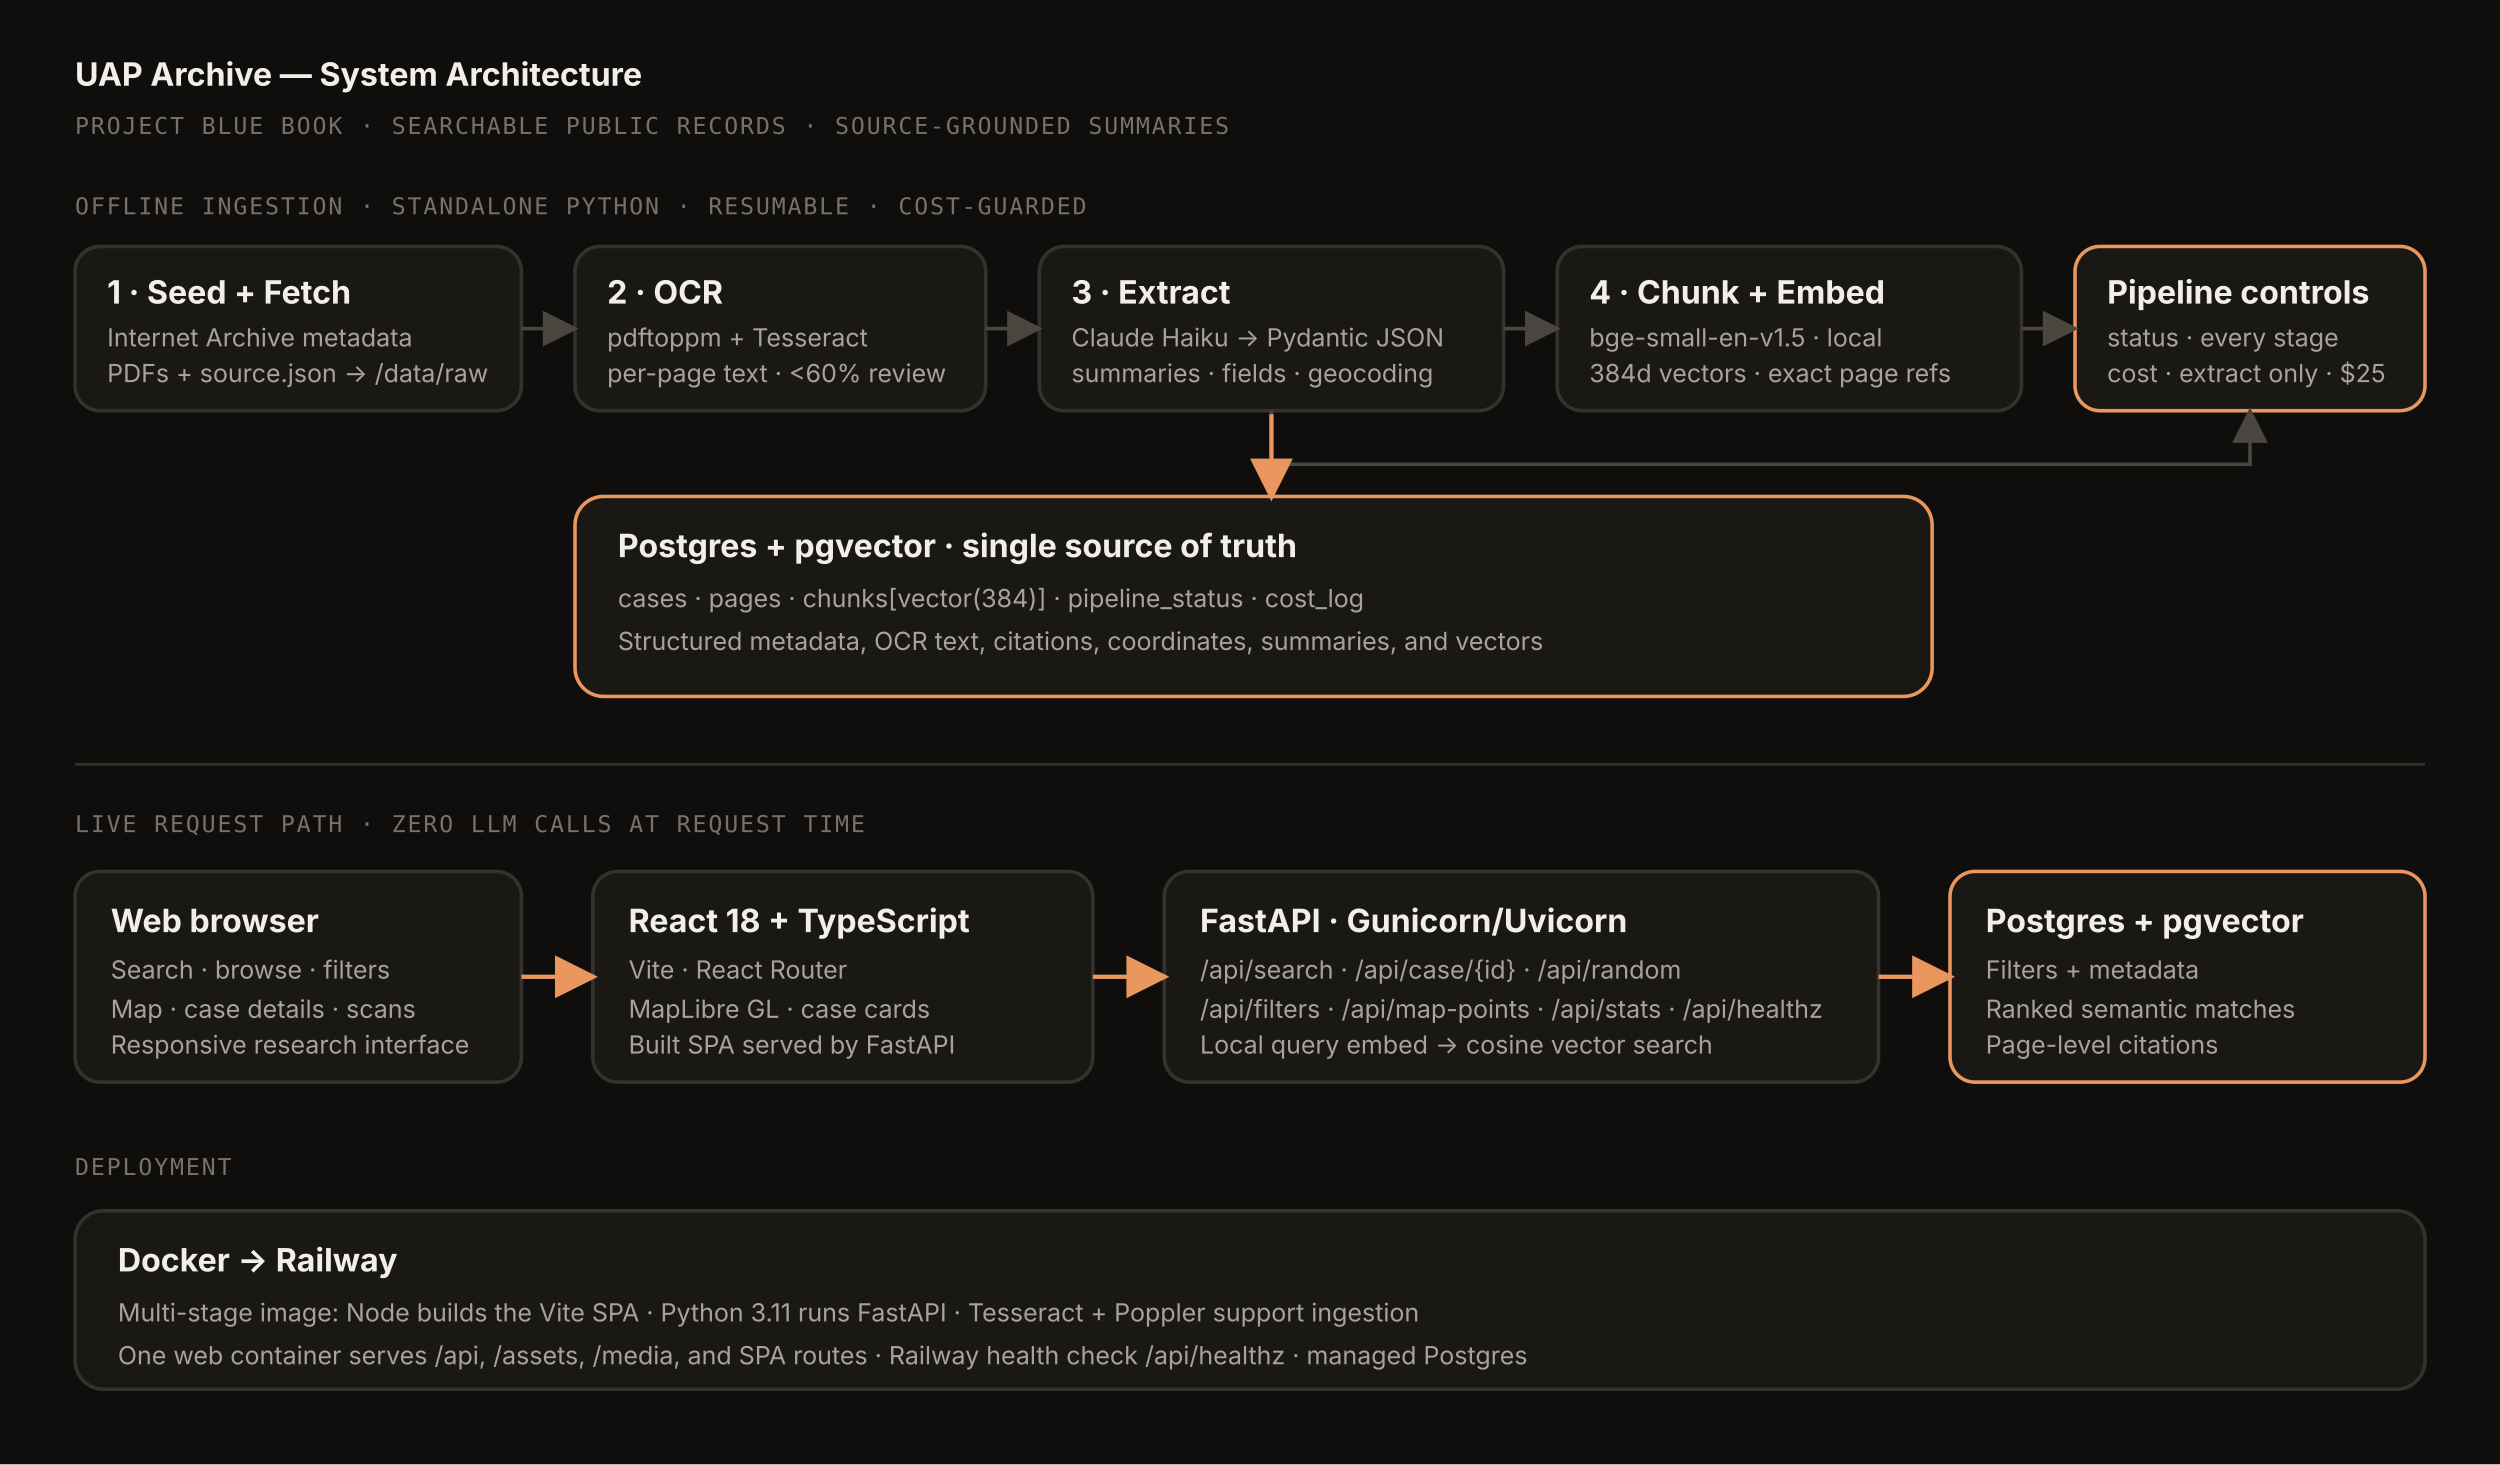
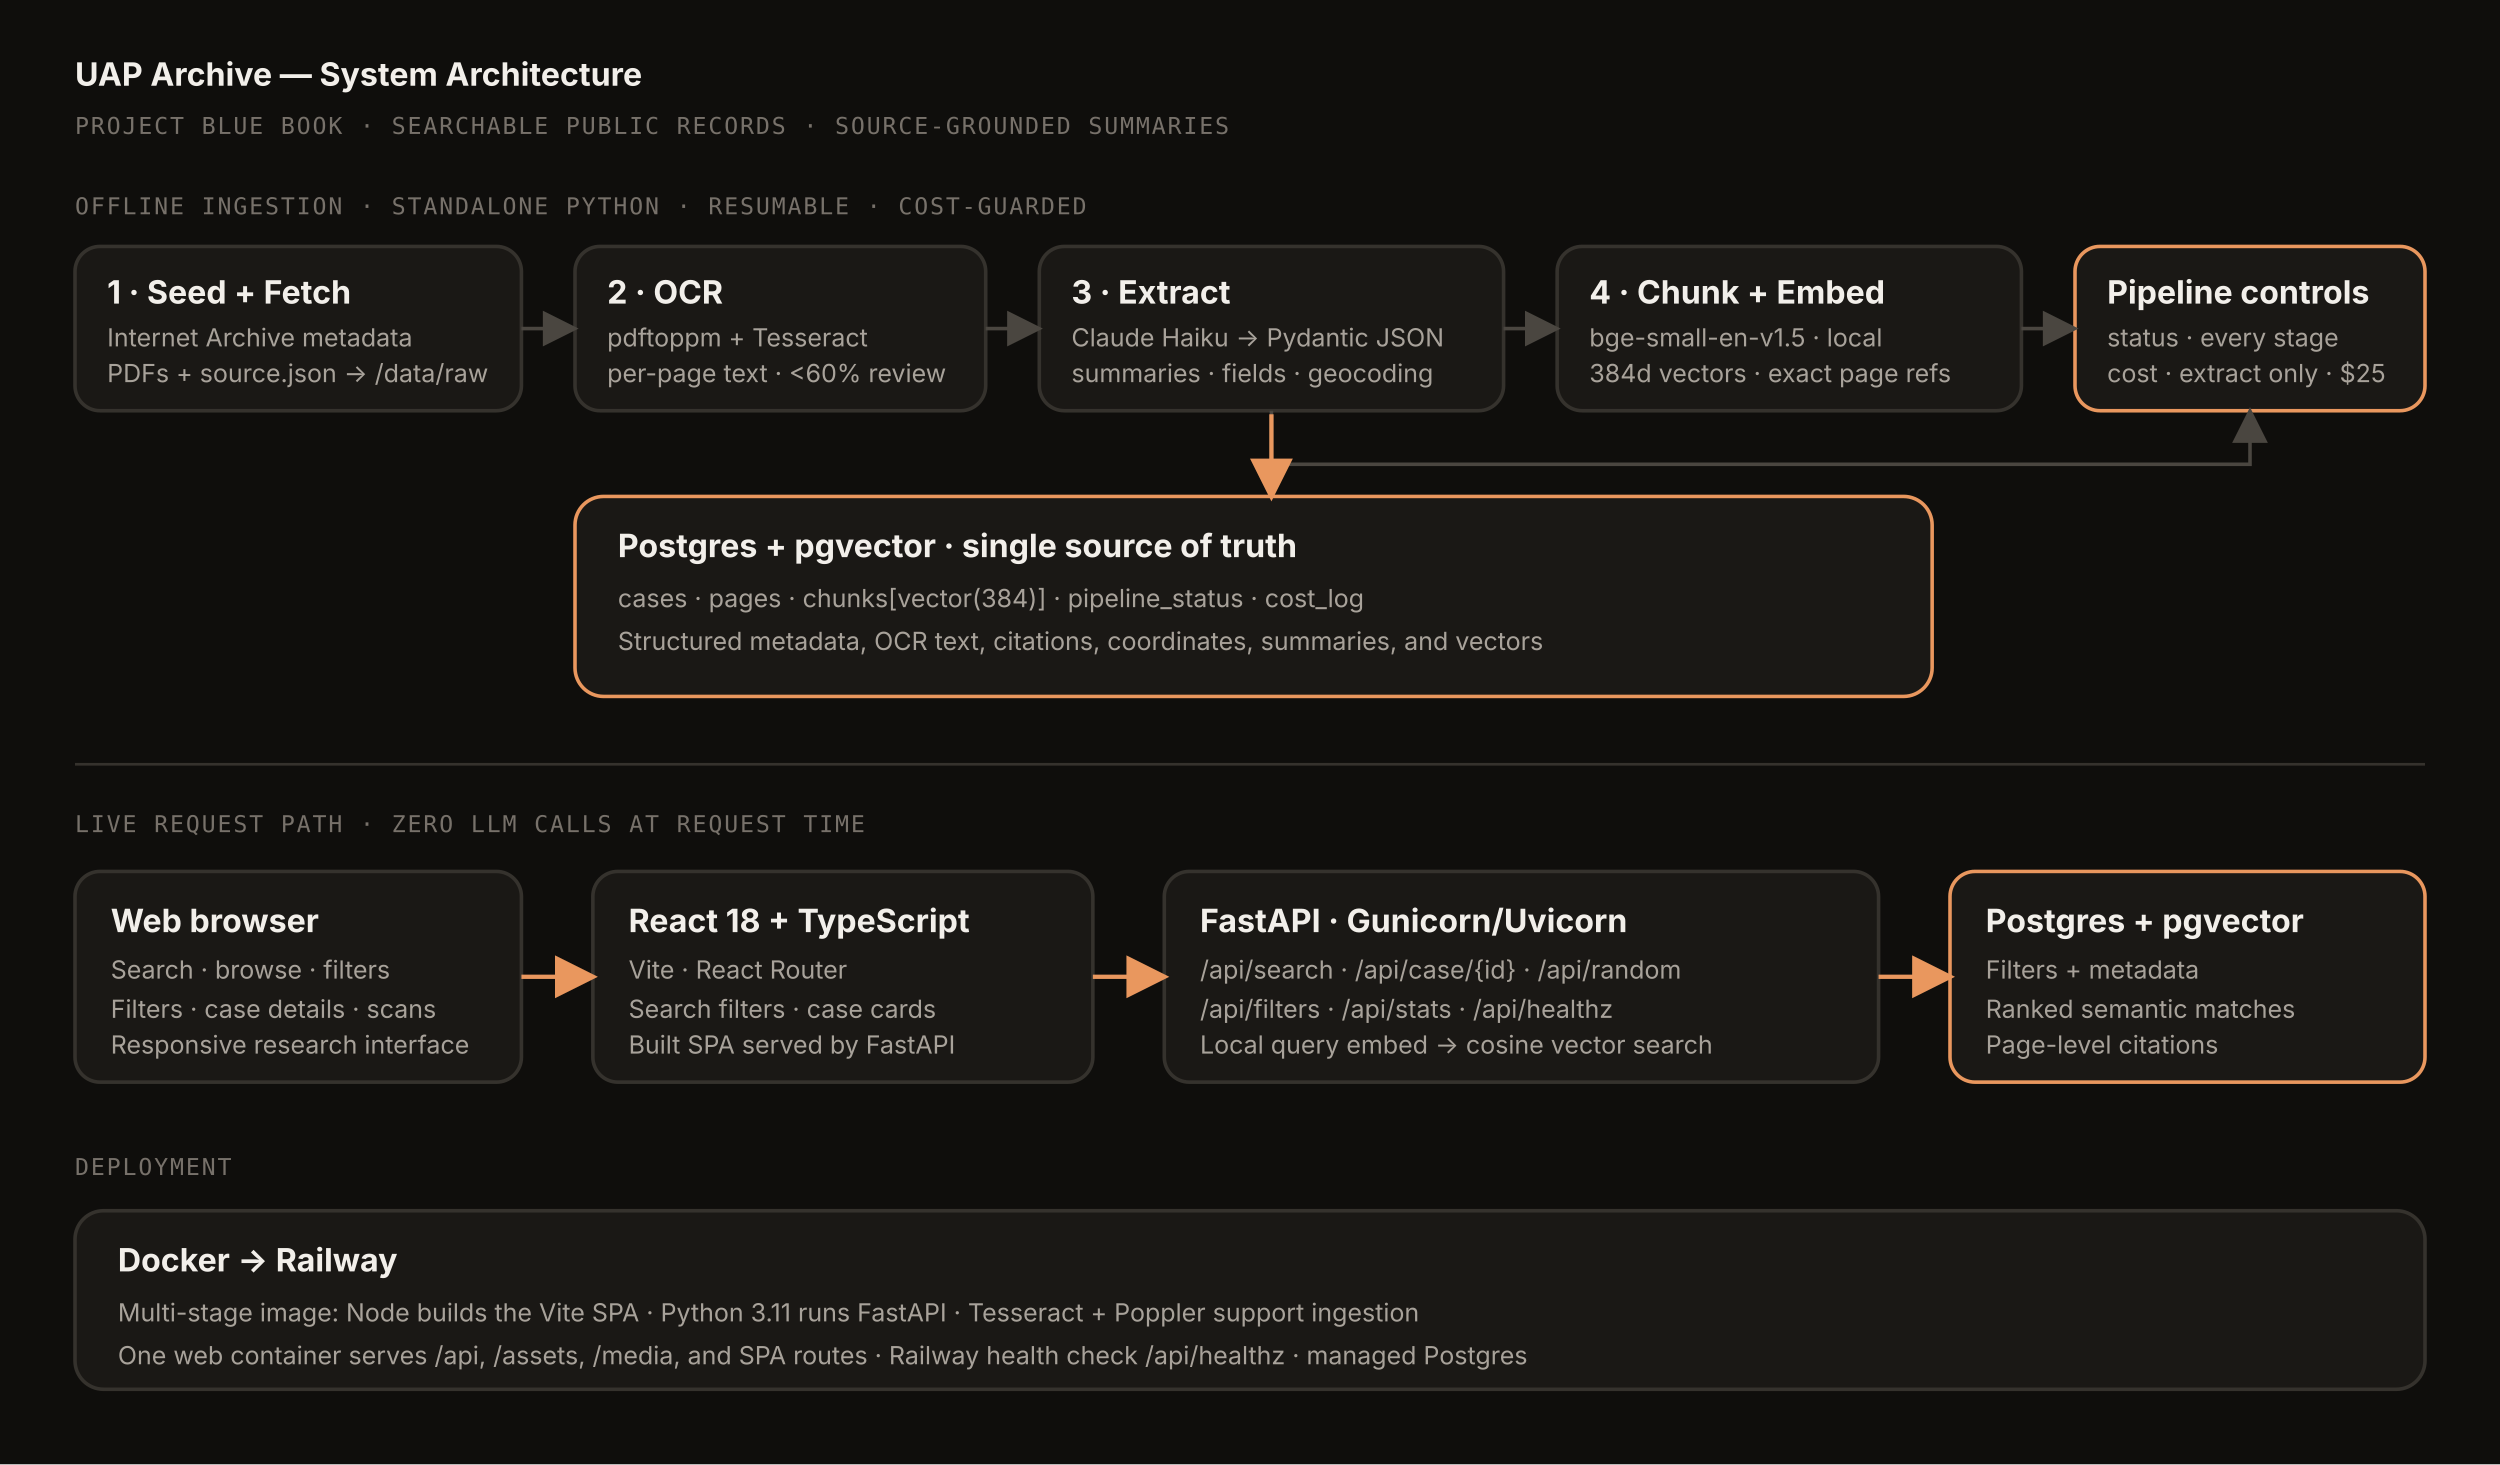
<svg xmlns="http://www.w3.org/2000/svg" width="1400" height="820" viewBox="0 0 1400 820" font-family="Inter, system-ui, sans-serif">
  <defs>
    <style>
      .paper{fill:#0f0e0c}.box{fill:#1a1815;stroke:#35322d;stroke-width:2}.accent{fill:#1a1815;stroke:#e9975e;stroke-width:2}.title{fill:#f2efea;font-size:18px;font-weight:700}.sub{fill:#a8a29a;font-size:14px}.lbl{fill:#77716a;font-size:13px;letter-spacing:.08em;font-family:"JetBrains Mono",monospace}.flow{stroke:#4a4640;stroke-width:2;fill:none;marker-end:url(#gray)}.arrow{stroke:#e9975e;stroke-width:2.4;fill:none;marker-end:url(#orange)}
    </style>
    <marker id="gray" markerWidth="10" markerHeight="10" refX="8" refY="5" orient="auto">
      <path d="M0 0 10 5 0 10z" fill="#4a4640" />
    </marker>
    <marker id="orange" markerWidth="10" markerHeight="10" refX="8" refY="5" orient="auto">
      <path d="M0 0 10 5 0 10z" fill="#e9975e" />
    </marker>
  </defs>
  <rect class="paper" width="1400" height="820" />
  <text x="42" y="48" class="title" font-size="26">UAP Archive — System Architecture</text>
  <text x="42" y="75" class="lbl">PROJECT BLUE BOOK · SEARCHABLE PUBLIC RECORDS · SOURCE-GROUNDED SUMMARIES</text>
  <text x="42" y="120" class="lbl">OFFLINE INGESTION · STANDALONE PYTHON · RESUMABLE · COST-GUARDED</text>
  <rect class="box" x="42" y="138" width="250" height="92" rx="14" />
  <text x="60" y="170" class="title">1 · Seed + Fetch</text>
  <text x="60" y="194" class="sub">Internet Archive metadata</text>
  <text x="60" y="214" class="sub">PDFs + source.json → /data/raw</text>
  <rect class="box" x="322" y="138" width="230" height="92" rx="14" />
  <text x="340" y="170" class="title">2 · OCR</text>
  <text x="340" y="194" class="sub">pdftoppm + Tesseract</text>
  <text x="340" y="214" class="sub">per-page text · &lt;60% review</text>
  <rect class="box" x="582" y="138" width="260" height="92" rx="14" />
  <text x="600" y="170" class="title">3 · Extract</text>
  <text x="600" y="194" class="sub">Claude Haiku → Pydantic JSON</text>
  <text x="600" y="214" class="sub">summaries · fields · geocoding</text>
  <rect class="box" x="872" y="138" width="260" height="92" rx="14" />
  <text x="890" y="170" class="title">4 · Chunk + Embed</text>
  <text x="890" y="194" class="sub">bge-small-en-v1.5 · local</text>
  <text x="890" y="214" class="sub">384d vectors · exact page refs</text>
  <rect class="accent" x="1162" y="138" width="196" height="92" rx="14" />
  <text x="1180" y="170" class="title">Pipeline controls</text>
  <text x="1180" y="194" class="sub">status · every stage</text>
  <text x="1180" y="214" class="sub">cost · extract only · $25</text>
  <path class="flow" d="M292 184H320" />
  <path class="flow" d="M552 184H580" />
  <path class="flow" d="M842 184H870" />
  <path class="flow" d="M1132 184H1160" />
  <path class="flow" d="M712 230V260H1260V232" />
  <rect class="accent" x="322" y="278" width="760" height="112" rx="16" />
  <text x="346" y="312" class="title">Postgres + pgvector · single source of truth</text>
  <text x="346" y="340" class="sub">cases · pages · chunks[vector(384)] · pipeline_status · cost_log</text>
  <text x="346" y="364" class="sub">Structured metadata, OCR text, citations, coordinates, summaries, and vectors</text>
  <path class="arrow" d="M712 232V276" />
  <line x1="42" y1="428" x2="1358" y2="428" stroke="#35322d" stroke-width="1.5" />
  <text x="42" y="466" class="lbl">LIVE REQUEST PATH · ZERO LLM CALLS AT REQUEST TIME</text>
  <rect class="box" x="42" y="488" width="250" height="118" rx="14" />
  <text x="62" y="522" class="title">Web browser</text>
  <text x="62" y="548" class="sub">Search · browse · filters</text>
-   <text x="62" y="570" class="sub">Map · case details · scans</text>
+   <text x="62" y="570" class="sub">Filters · case details · scans</text>
  <text x="62" y="590" class="sub">Responsive research interface</text>
  <rect class="box" x="332" y="488" width="280" height="118" rx="14" />
  <text x="352" y="522" class="title">React 18 + TypeScript</text>
  <text x="352" y="548" class="sub">Vite · React Router</text>
-   <text x="352" y="570" class="sub">MapLibre GL · case cards</text>
+   <text x="352" y="570" class="sub">Search filters · case cards</text>
  <text x="352" y="590" class="sub">Built SPA served by FastAPI</text>
  <rect class="box" x="652" y="488" width="400" height="118" rx="14" />
  <text x="672" y="522" class="title">FastAPI · Gunicorn/Uvicorn</text>
  <text x="672" y="548" class="sub">/api/search · /api/case/{id} · /api/random</text>
-   <text x="672" y="570" class="sub">/api/filters · /api/map-points · /api/stats · /api/healthz</text>
+   <text x="672" y="570" class="sub">/api/filters · /api/stats · /api/healthz</text>
  <text x="672" y="590" class="sub">Local query embed → cosine vector search</text>
  <rect class="accent" x="1092" y="488" width="266" height="118" rx="14" />
  <text x="1112" y="522" class="title">Postgres + pgvector</text>
  <text x="1112" y="548" class="sub">Filters + metadata</text>
  <text x="1112" y="570" class="sub">Ranked semantic matches</text>
  <text x="1112" y="590" class="sub">Page-level citations</text>
  <path class="arrow" d="M292 547H330" />
  <path class="arrow" d="M612 547H650" />
  <path class="arrow" d="M1052 547H1090" />
  <text x="42" y="658" class="lbl">DEPLOYMENT</text>
  <rect class="box" x="42" y="678" width="1316" height="100" rx="16" />
  <text x="66" y="712" class="title">Docker → Railway</text>
  <text x="66" y="740" class="sub">Multi-stage image: Node builds the Vite SPA · Python 3.11 runs FastAPI · Tesseract + Poppler support ingestion</text>
  <text x="66" y="764" class="sub">One web container serves /api, /assets, /media, and SPA routes · Railway health check /api/healthz · managed Postgres</text>
</svg>
